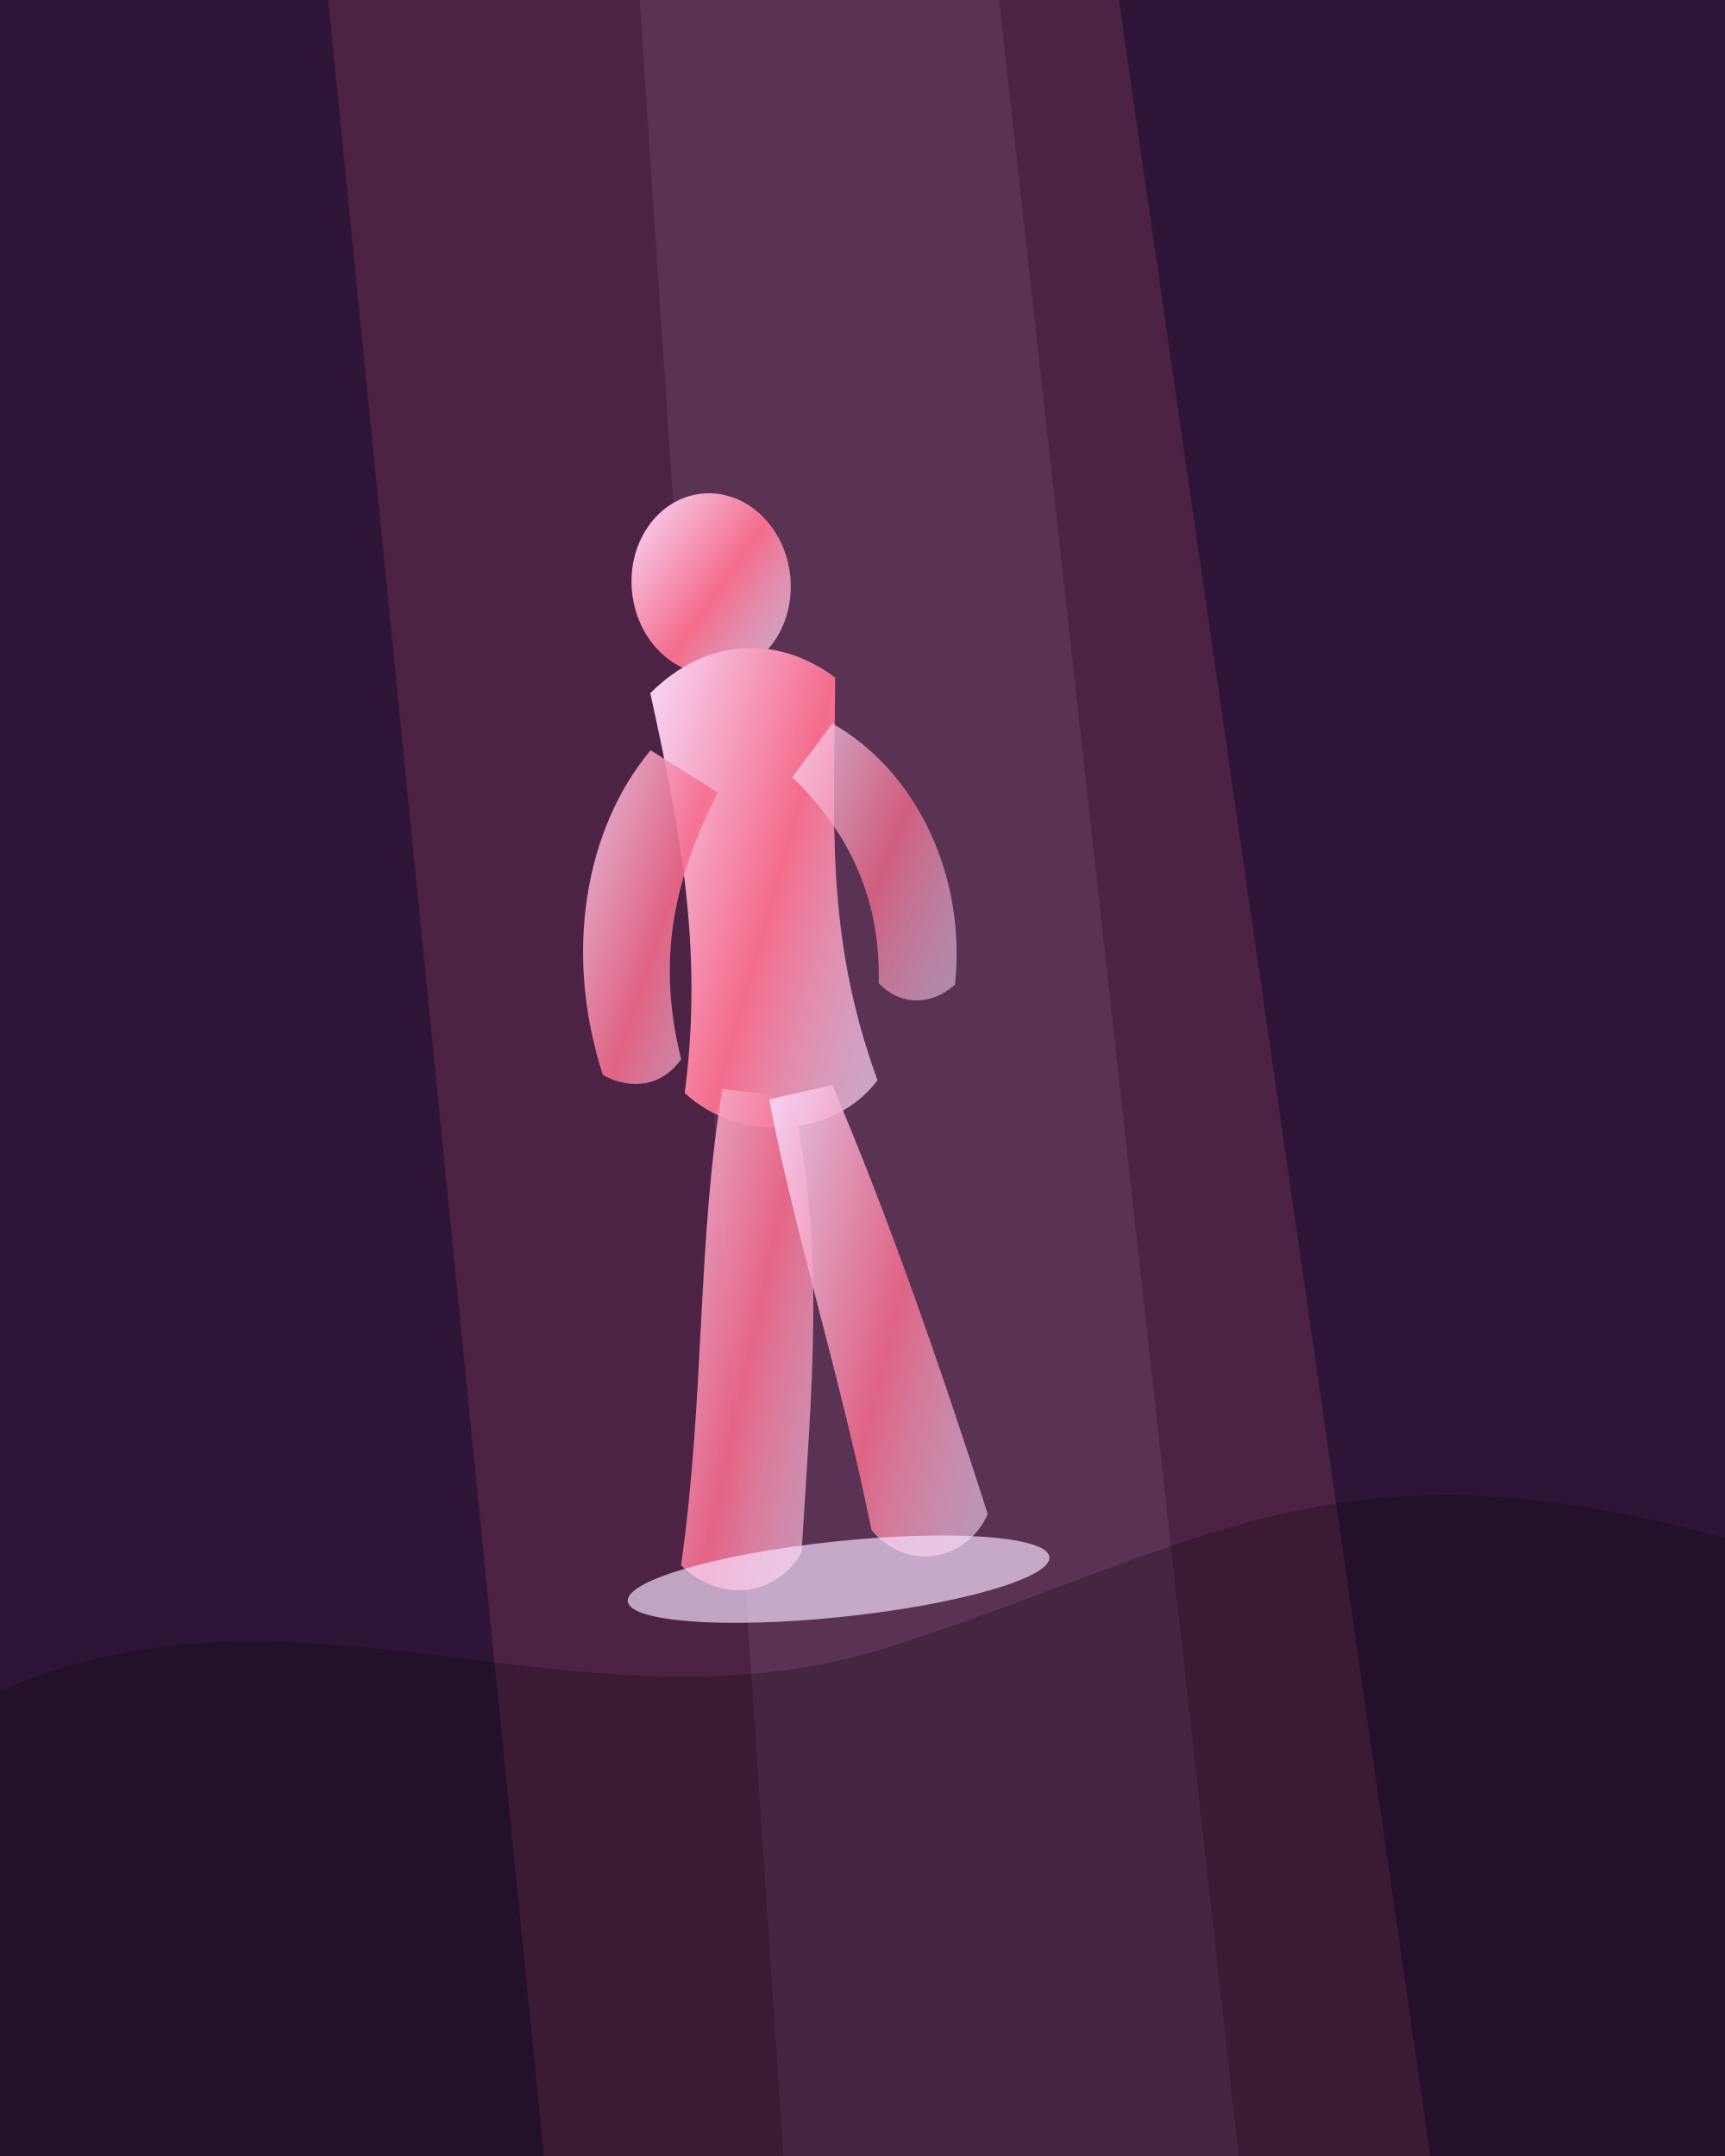
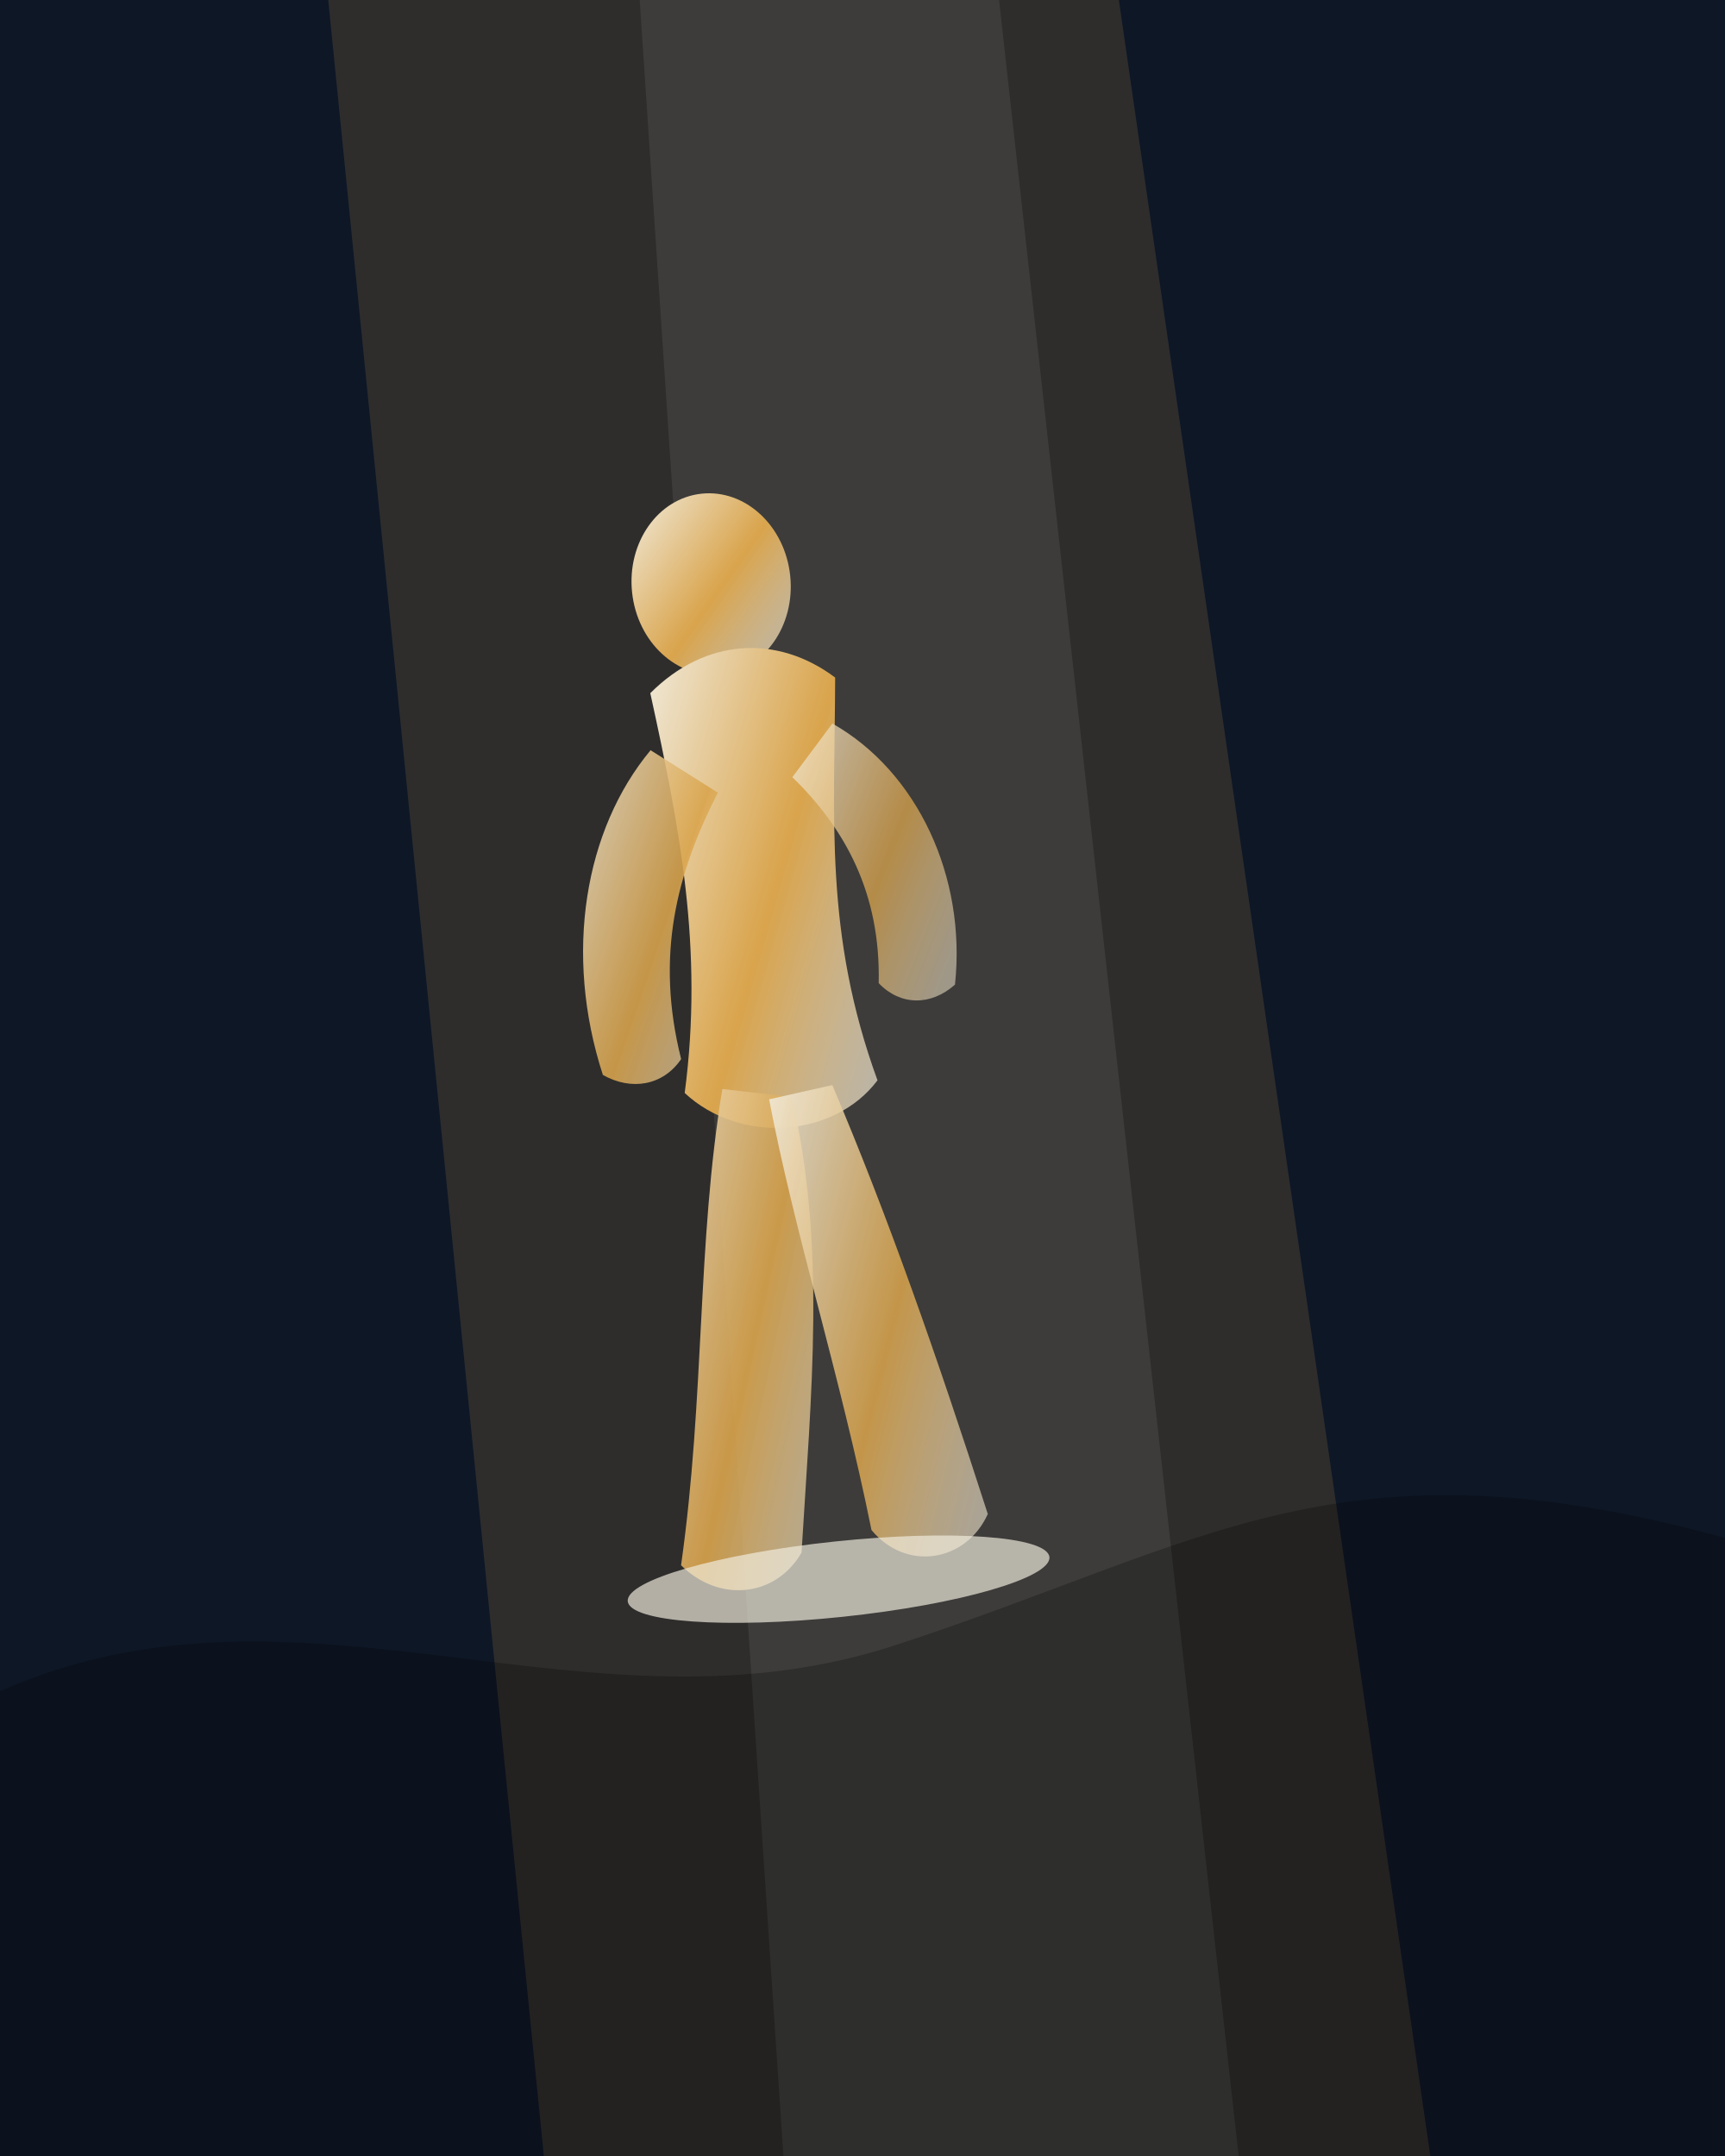
<svg xmlns="http://www.w3.org/2000/svg" viewBox="0 0 720 900" role="img" aria-labelledby="title desc">
  <defs>
    <radialGradient id="halo" cx="50%" cy="28%" r="45%">
-       <stop offset="0" stop-color="#f46c8c" stop-opacity=".82" />
-       <stop offset=".36" stop-color="#f46c8c" stop-opacity=".22" />
-       <stop offset="1" stop-color="#100817" stop-opacity="0" />
+       <stop offset="0" stop-color="#D9A44C" stop-opacity=".82" />
+       <stop offset=".36" stop-color="#D9A44C" stop-opacity=".22" />
+       <stop offset="1" stop-color="#0A101A" stop-opacity="0" />
    </radialGradient>
    <linearGradient id="figure" x1="0" y1="0" x2="1" y2="1">
-       <stop offset="0" stop-color="#f8e0ff" />
-       <stop offset=".54" stop-color="#f46c8c" />
-       <stop offset="1" stop-color="#f8e0ff" stop-opacity=".68" />
+       <stop offset="0" stop-color="#F1ECDE" />
+       <stop offset=".54" stop-color="#D9A44C" />
+       <stop offset="1" stop-color="#F1ECDE" stop-opacity=".68" />
    </linearGradient>
    <filter id="soft">
      <feGaussianBlur stdDeviation="14" />
    </filter>
  </defs>
-   <rect width="720" height="900" fill="#100817" />
-   <rect width="720" height="900" fill="#5f2a6f" opacity=".38" />
-   <path d="M137 0 L467 0 L597 900 L227 900 Z" fill="#f46c8c" opacity=".16" />
-   <path d="M267 0 L417 0 L517 900 L327 900 Z" fill="#f8e0ff" opacity=".08" />
+   <rect width="720" height="900" fill="#0A101A" />
+   <rect width="720" height="900" fill="#16233A" opacity=".38" />
+   <path d="M137 0 L467 0 L597 900 L227 900 Z" fill="#D9A44C" opacity=".16" />
+   <path d="M267 0 L417 0 L517 900 L327 900 Z" fill="#F1ECDE" opacity=".08" />
  <path d="M0 706 C126 650 246 730 376 686 C504 644 560 598 720 642 L720 900 L0 900 Z" fill="#000" opacity=".24" />
  <g transform="translate(227 205) rotate(-6 120 260) scale(0.79)">
    <ellipse cx="118" cy="44" rx="42" ry="48" fill="url(#figure)" />
    <path d="M80 98 C112 72 150 74 178 100 C170 174 158 234 178 314 C152 342 102 340 76 310 C94 235 88 170 80 98Z" fill="url(#figure)" />
    <path d="M77 128 C38 166 20 230 34 296 C48 306 65 305 76 292 C68 236 84 194 110 154Z" fill="url(#figure)" opacity=".88" />
    <path d="M174 124 C216 154 236 212 224 268 C210 278 194 276 184 263 C190 216 175 180 150 150Z" fill="url(#figure)" opacity=".76" />
    <path d="M96 310 C74 390 70 470 48 558 C66 580 96 580 112 558 C126 474 142 398 132 318Z" fill="url(#figure)" opacity=".9" />
    <path d="M154 314 C176 386 194 462 212 548 C198 572 166 574 150 550 C142 466 126 390 120 318Z" fill="url(#figure)" opacity=".86" />
-     <ellipse cx="130" cy="574" rx="112" ry="20" fill="#f8e0ff" opacity=".68" />
+     <ellipse cx="130" cy="574" rx="112" ry="20" fill="#F1ECDE" opacity=".68" />
  </g>
</svg>
